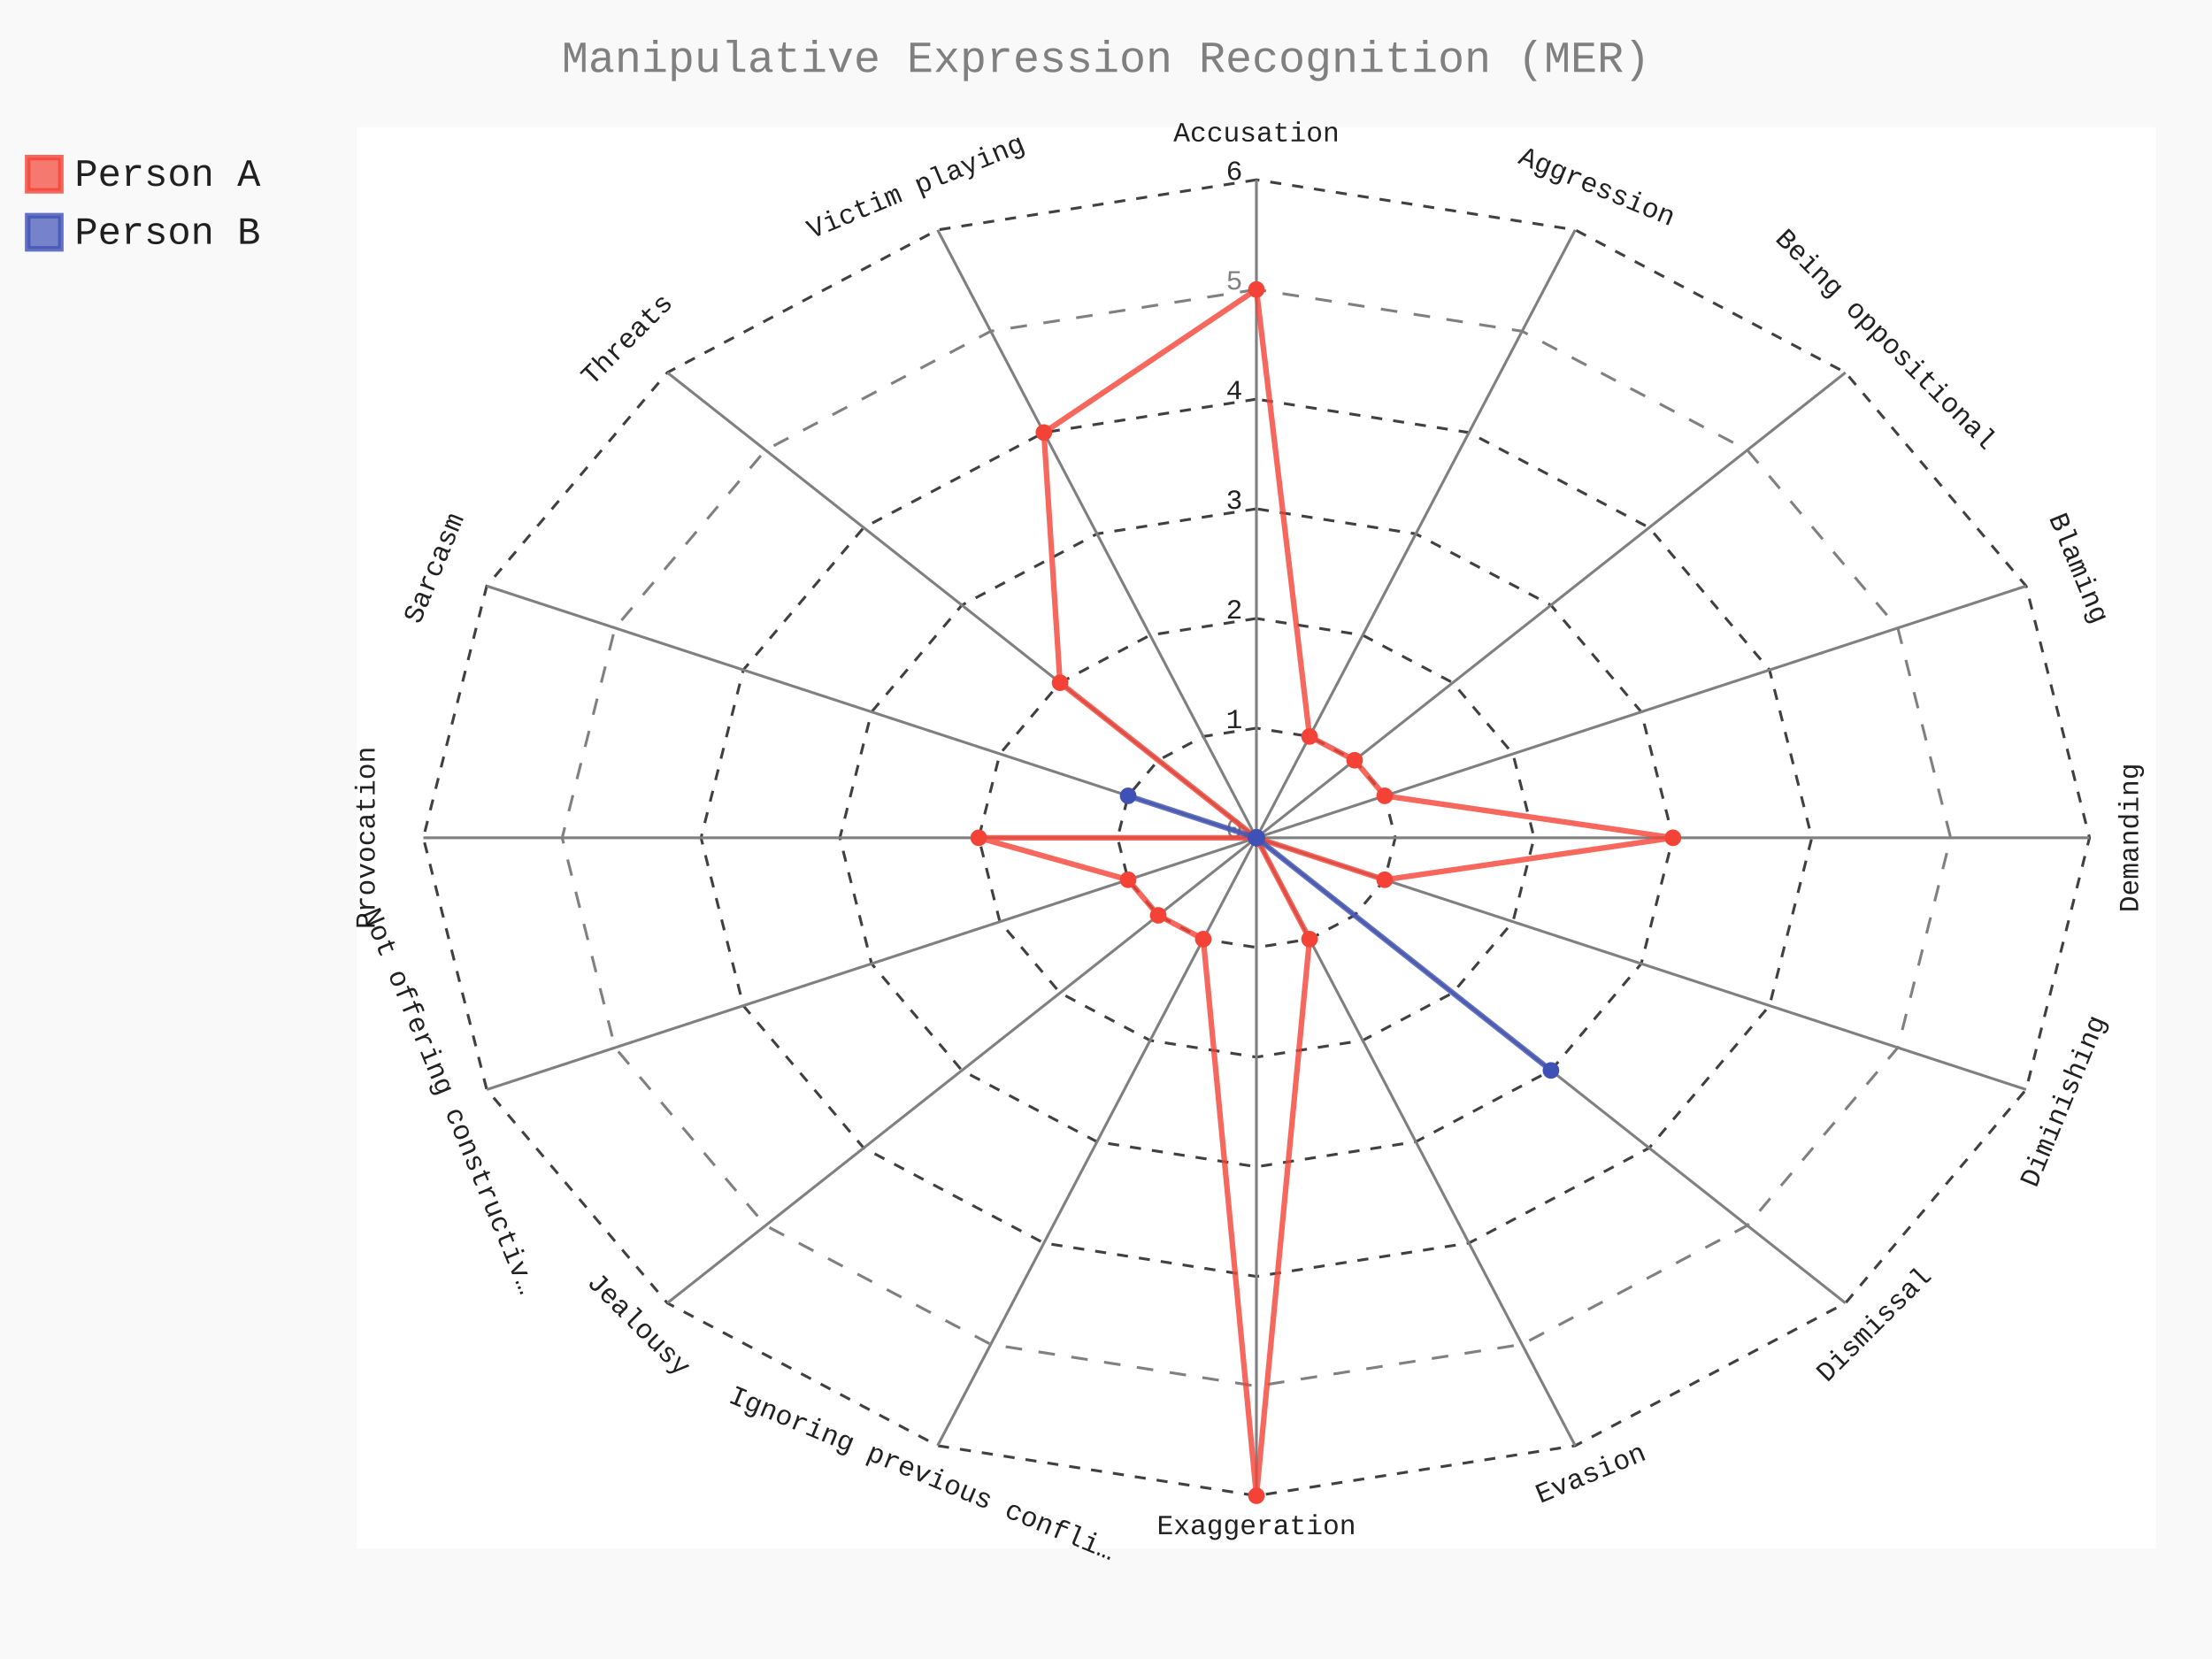
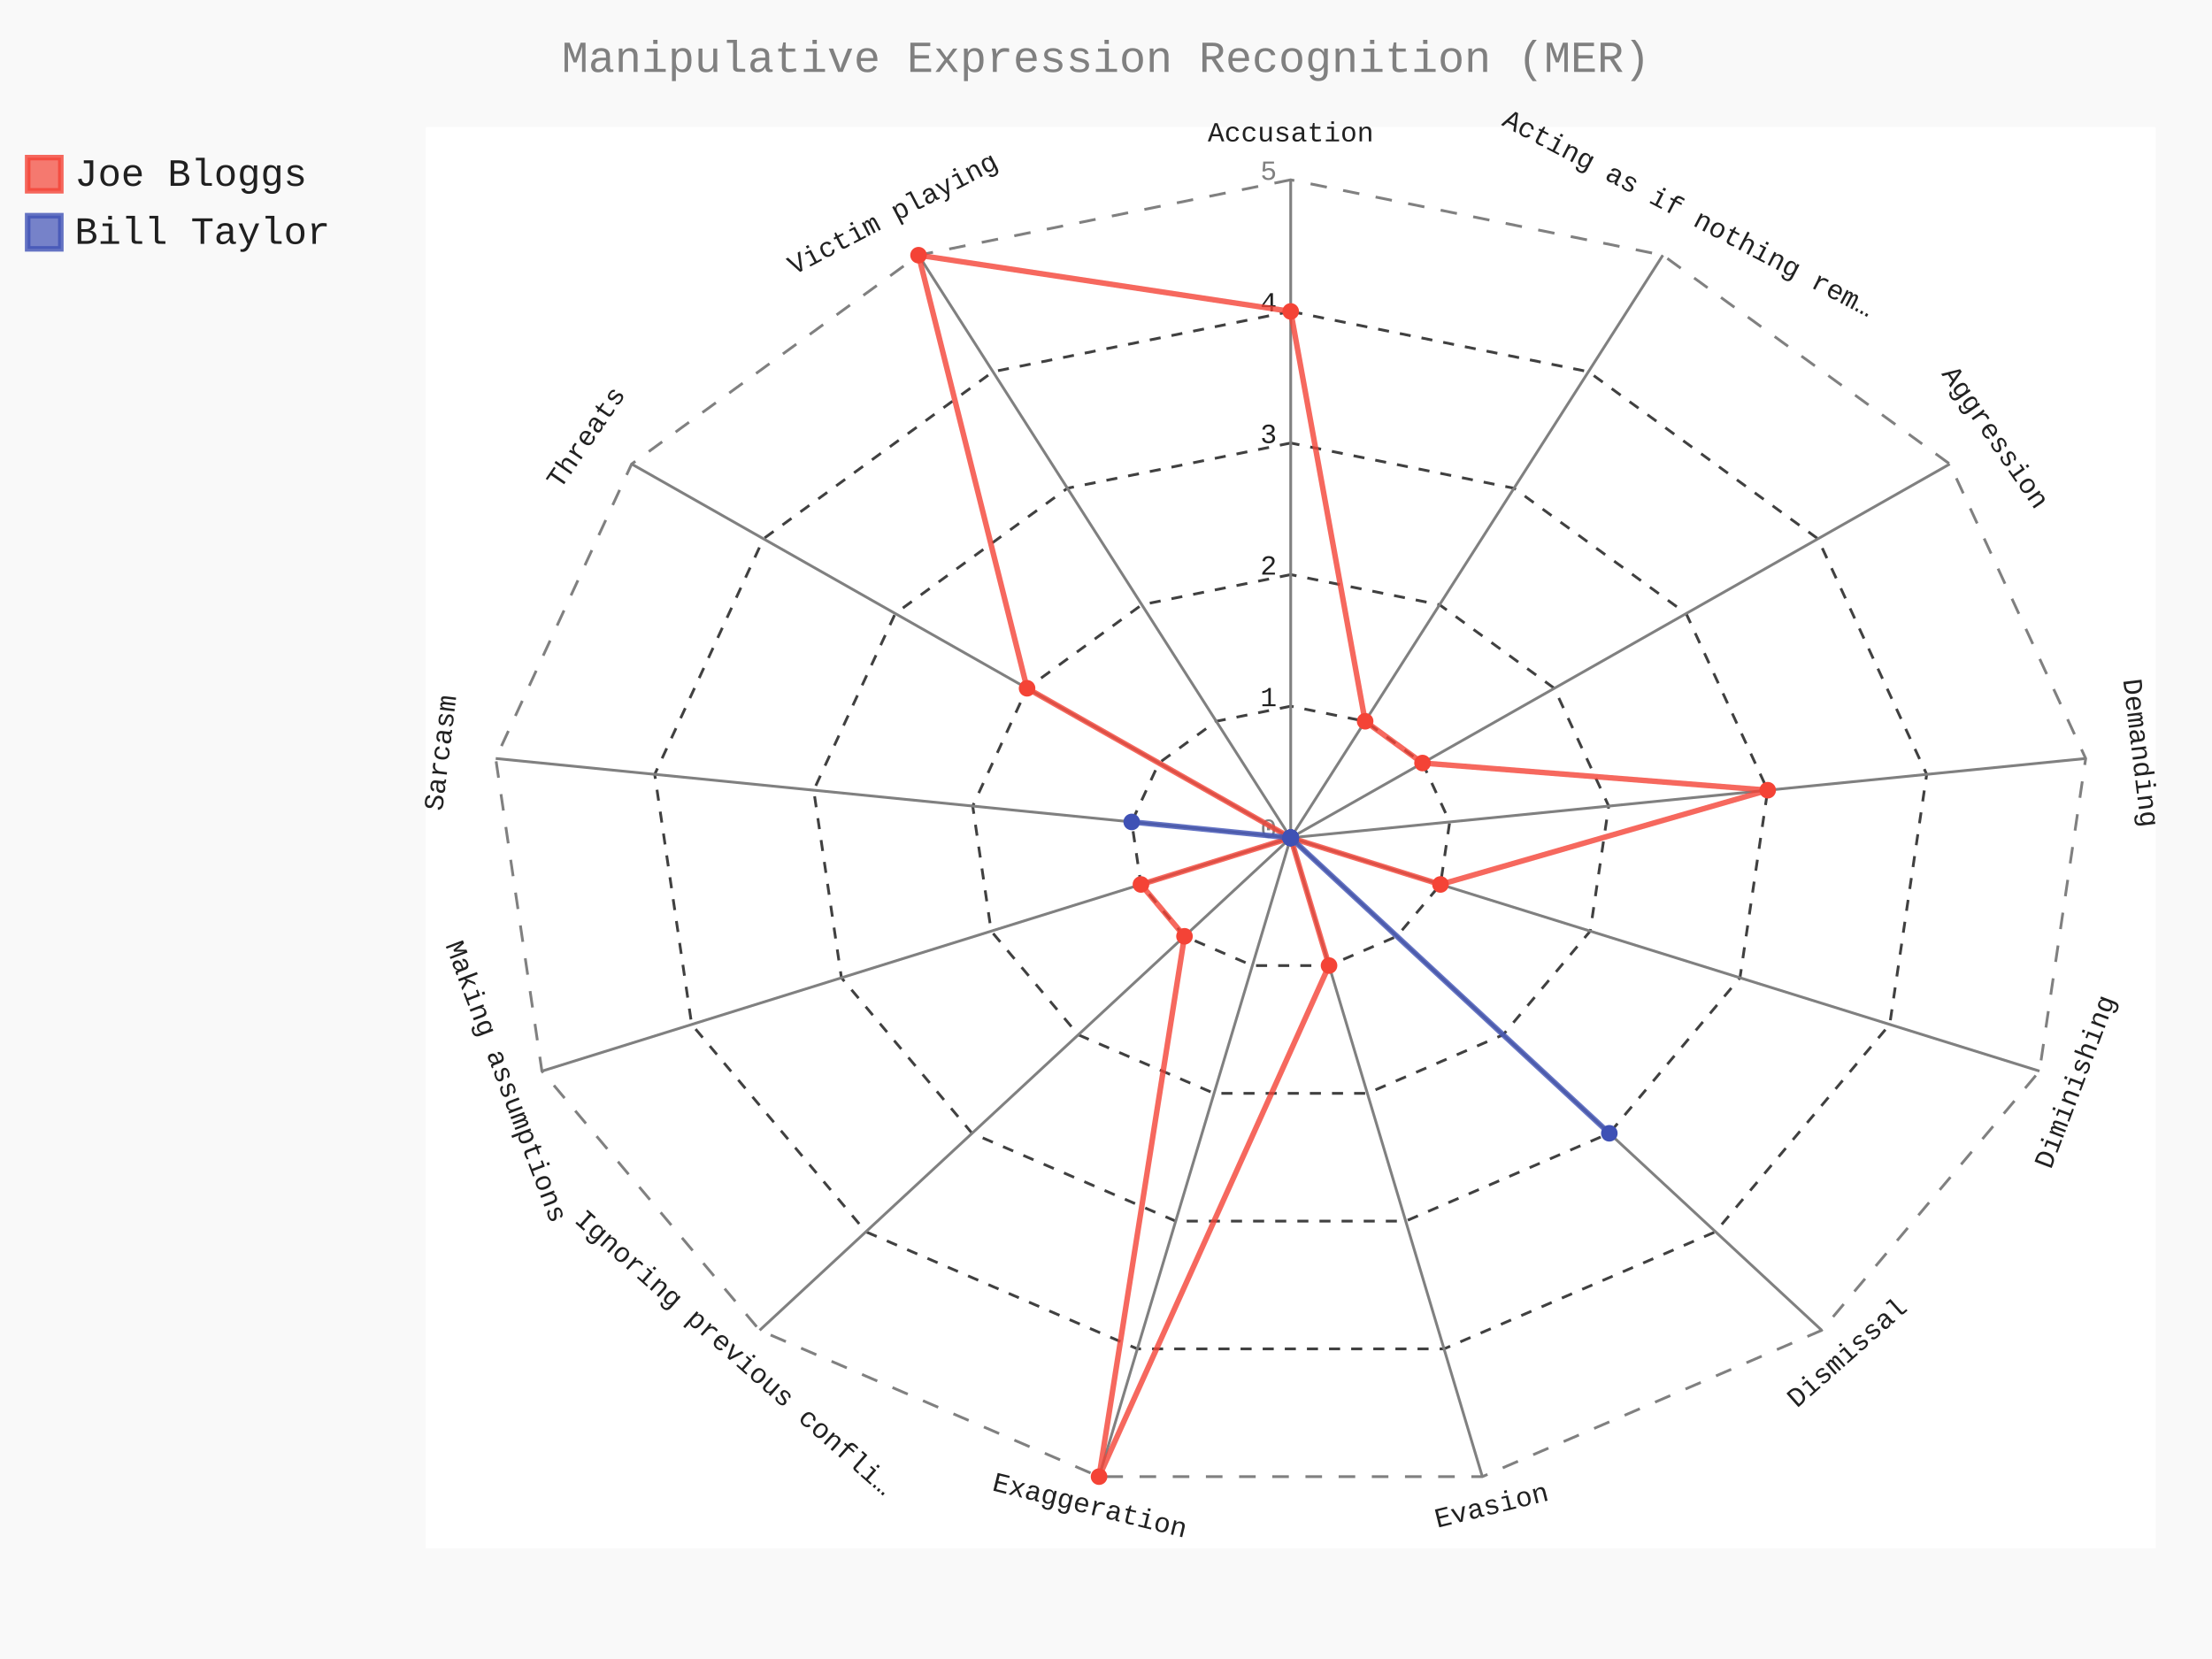
- <svg xmlns="http://www.w3.org/2000/svg" id="chart-43de54e4-aa08-4fe7-9c90-0f9bcd64c7e9" class="pygal-chart" viewBox="0 0 800 600">
+ <svg xmlns="http://www.w3.org/2000/svg" id="chart-0607314e-084f-4c92-95ad-5b0ebd0e3628" class="pygal-chart" viewBox="0 0 800 600">
  <defs>
-     <style type="text/css">#chart-43de54e4-aa08-4fe7-9c90-0f9bcd64c7e9{-webkit-user-select:none;-webkit-font-smoothing:antialiased;font-family:Consolas,"Liberation Mono",Menlo,Courier,monospace}#chart-43de54e4-aa08-4fe7-9c90-0f9bcd64c7e9 .title{font-family:Consolas,"Liberation Mono",Menlo,Courier,monospace;font-size:16px}#chart-43de54e4-aa08-4fe7-9c90-0f9bcd64c7e9 .legends .legend text{font-family:Consolas,"Liberation Mono",Menlo,Courier,monospace;font-size:14px}#chart-43de54e4-aa08-4fe7-9c90-0f9bcd64c7e9 .axis text{font-family:Consolas,"Liberation Mono",Menlo,Courier,monospace;font-size:10px}#chart-43de54e4-aa08-4fe7-9c90-0f9bcd64c7e9 .axis text.major{font-family:Consolas,"Liberation Mono",Menlo,Courier,monospace;font-size:10px}#chart-43de54e4-aa08-4fe7-9c90-0f9bcd64c7e9 .text-overlay text.value{font-family:Consolas,"Liberation Mono",Menlo,Courier,monospace;font-size:16px}#chart-43de54e4-aa08-4fe7-9c90-0f9bcd64c7e9 .text-overlay text.label{font-family:Consolas,"Liberation Mono",Menlo,Courier,monospace;font-size:10px}#chart-43de54e4-aa08-4fe7-9c90-0f9bcd64c7e9 .tooltip{font-family:Consolas,"Liberation Mono",Menlo,Courier,monospace;font-size:14px}#chart-43de54e4-aa08-4fe7-9c90-0f9bcd64c7e9 text.no_data{font-family:Consolas,"Liberation Mono",Menlo,Courier,monospace;font-size:64px}
- #chart-43de54e4-aa08-4fe7-9c90-0f9bcd64c7e9{background-color:rgba(249,249,249,1)}#chart-43de54e4-aa08-4fe7-9c90-0f9bcd64c7e9 path,#chart-43de54e4-aa08-4fe7-9c90-0f9bcd64c7e9 line,#chart-43de54e4-aa08-4fe7-9c90-0f9bcd64c7e9 rect,#chart-43de54e4-aa08-4fe7-9c90-0f9bcd64c7e9 circle{-webkit-transition:150ms;-moz-transition:150ms;transition:150ms}#chart-43de54e4-aa08-4fe7-9c90-0f9bcd64c7e9 .graph &gt; .background{fill:rgba(249,249,249,1)}#chart-43de54e4-aa08-4fe7-9c90-0f9bcd64c7e9 .plot &gt; .background{fill:rgba(255,255,255,1)}#chart-43de54e4-aa08-4fe7-9c90-0f9bcd64c7e9 .graph{fill:rgba(0,0,0,.87)}#chart-43de54e4-aa08-4fe7-9c90-0f9bcd64c7e9 text.no_data{fill:rgba(128,128,128,1)}#chart-43de54e4-aa08-4fe7-9c90-0f9bcd64c7e9 .title{fill:rgba(128,128,128,1)}#chart-43de54e4-aa08-4fe7-9c90-0f9bcd64c7e9 .legends .legend text{fill:rgba(0,0,0,.87)}#chart-43de54e4-aa08-4fe7-9c90-0f9bcd64c7e9 .legends .legend:hover text{fill:rgba(128,128,128,1)}#chart-43de54e4-aa08-4fe7-9c90-0f9bcd64c7e9 .axis .line{stroke:rgba(128,128,128,1)}#chart-43de54e4-aa08-4fe7-9c90-0f9bcd64c7e9 .axis .guide.line{stroke:rgba(0,0,0,.54)}#chart-43de54e4-aa08-4fe7-9c90-0f9bcd64c7e9 .axis .major.line{stroke:rgba(0,0,0,.87)}#chart-43de54e4-aa08-4fe7-9c90-0f9bcd64c7e9 .axis text.major{fill:rgba(128,128,128,1)}#chart-43de54e4-aa08-4fe7-9c90-0f9bcd64c7e9 .axis.y .guides:hover .guide.line,#chart-43de54e4-aa08-4fe7-9c90-0f9bcd64c7e9 .line-graph .axis.x .guides:hover .guide.line,#chart-43de54e4-aa08-4fe7-9c90-0f9bcd64c7e9 .stackedline-graph .axis.x .guides:hover .guide.line,#chart-43de54e4-aa08-4fe7-9c90-0f9bcd64c7e9 .xy-graph .axis.x .guides:hover .guide.line{stroke:rgba(128,128,128,1)}#chart-43de54e4-aa08-4fe7-9c90-0f9bcd64c7e9 .axis .guides:hover text{fill:rgba(128,128,128,1)}#chart-43de54e4-aa08-4fe7-9c90-0f9bcd64c7e9 .reactive{fill-opacity:.7;stroke-opacity:.8;stroke-width:2}#chart-43de54e4-aa08-4fe7-9c90-0f9bcd64c7e9 .ci{stroke:rgba(0,0,0,.87)}#chart-43de54e4-aa08-4fe7-9c90-0f9bcd64c7e9 .reactive.active,#chart-43de54e4-aa08-4fe7-9c90-0f9bcd64c7e9 .active .reactive{fill-opacity:.8;stroke-opacity:.9;stroke-width:4}#chart-43de54e4-aa08-4fe7-9c90-0f9bcd64c7e9 .ci .reactive.active{stroke-width:1.5}#chart-43de54e4-aa08-4fe7-9c90-0f9bcd64c7e9 .series text{fill:rgba(128,128,128,1)}#chart-43de54e4-aa08-4fe7-9c90-0f9bcd64c7e9 .tooltip rect{fill:rgba(255,255,255,1);stroke:rgba(128,128,128,1);-webkit-transition:opacity 150ms;-moz-transition:opacity 150ms;transition:opacity 150ms}#chart-43de54e4-aa08-4fe7-9c90-0f9bcd64c7e9 .tooltip .label{fill:rgba(0,0,0,.87)}#chart-43de54e4-aa08-4fe7-9c90-0f9bcd64c7e9 .tooltip .label{fill:rgba(0,0,0,.87)}#chart-43de54e4-aa08-4fe7-9c90-0f9bcd64c7e9 .tooltip .legend{font-size:.8em;fill:rgba(0,0,0,.54)}#chart-43de54e4-aa08-4fe7-9c90-0f9bcd64c7e9 .tooltip .x_label{font-size:.6em;fill:rgba(128,128,128,1)}#chart-43de54e4-aa08-4fe7-9c90-0f9bcd64c7e9 .tooltip .xlink{font-size:.5em;text-decoration:underline}#chart-43de54e4-aa08-4fe7-9c90-0f9bcd64c7e9 .tooltip .value{font-size:1.5em}#chart-43de54e4-aa08-4fe7-9c90-0f9bcd64c7e9 .bound{font-size:.5em}#chart-43de54e4-aa08-4fe7-9c90-0f9bcd64c7e9 .max-value{font-size:.75em;fill:rgba(0,0,0,.54)}#chart-43de54e4-aa08-4fe7-9c90-0f9bcd64c7e9 .map-element{fill:rgba(255,255,255,1);stroke:rgba(0,0,0,.54) !important}#chart-43de54e4-aa08-4fe7-9c90-0f9bcd64c7e9 .map-element .reactive{fill-opacity:inherit;stroke-opacity:inherit}#chart-43de54e4-aa08-4fe7-9c90-0f9bcd64c7e9 .color-0,#chart-43de54e4-aa08-4fe7-9c90-0f9bcd64c7e9 .color-0 a:visited{stroke:#F44336;fill:#F44336}#chart-43de54e4-aa08-4fe7-9c90-0f9bcd64c7e9 .color-1,#chart-43de54e4-aa08-4fe7-9c90-0f9bcd64c7e9 .color-1 a:visited{stroke:#3F51B5;fill:#3F51B5}#chart-43de54e4-aa08-4fe7-9c90-0f9bcd64c7e9 .text-overlay .color-0 text{fill:black}#chart-43de54e4-aa08-4fe7-9c90-0f9bcd64c7e9 .text-overlay .color-1 text{fill:black}
- #chart-43de54e4-aa08-4fe7-9c90-0f9bcd64c7e9 text.no_data{text-anchor:middle}#chart-43de54e4-aa08-4fe7-9c90-0f9bcd64c7e9 .guide.line{fill:none}#chart-43de54e4-aa08-4fe7-9c90-0f9bcd64c7e9 .centered{text-anchor:middle}#chart-43de54e4-aa08-4fe7-9c90-0f9bcd64c7e9 .title{text-anchor:middle}#chart-43de54e4-aa08-4fe7-9c90-0f9bcd64c7e9 .legends .legend text{fill-opacity:1}#chart-43de54e4-aa08-4fe7-9c90-0f9bcd64c7e9 .axis.x text{text-anchor:middle}#chart-43de54e4-aa08-4fe7-9c90-0f9bcd64c7e9 .axis.x:not(.web) text[transform]{text-anchor:start}#chart-43de54e4-aa08-4fe7-9c90-0f9bcd64c7e9 .axis.x:not(.web) text[transform].backwards{text-anchor:end}#chart-43de54e4-aa08-4fe7-9c90-0f9bcd64c7e9 .axis.y text{text-anchor:end}#chart-43de54e4-aa08-4fe7-9c90-0f9bcd64c7e9 .axis.y text[transform].backwards{text-anchor:start}#chart-43de54e4-aa08-4fe7-9c90-0f9bcd64c7e9 .axis.y2 text{text-anchor:start}#chart-43de54e4-aa08-4fe7-9c90-0f9bcd64c7e9 .axis.y2 text[transform].backwards{text-anchor:end}#chart-43de54e4-aa08-4fe7-9c90-0f9bcd64c7e9 .axis .guide.line{stroke-dasharray:4,4;stroke:#404040}#chart-43de54e4-aa08-4fe7-9c90-0f9bcd64c7e9 .axis .major.guide.line{stroke-dasharray:6,6;stroke:#808080}#chart-43de54e4-aa08-4fe7-9c90-0f9bcd64c7e9 .horizontal .axis.y .guide.line,#chart-43de54e4-aa08-4fe7-9c90-0f9bcd64c7e9 .horizontal .axis.y2 .guide.line,#chart-43de54e4-aa08-4fe7-9c90-0f9bcd64c7e9 .vertical .axis.x .guide.line{opacity:0}#chart-43de54e4-aa08-4fe7-9c90-0f9bcd64c7e9 .horizontal .axis.always_show .guide.line,#chart-43de54e4-aa08-4fe7-9c90-0f9bcd64c7e9 .vertical .axis.always_show .guide.line{opacity:1 !important}#chart-43de54e4-aa08-4fe7-9c90-0f9bcd64c7e9 .axis.y .guides:hover .guide.line,#chart-43de54e4-aa08-4fe7-9c90-0f9bcd64c7e9 .axis.y2 .guides:hover .guide.line,#chart-43de54e4-aa08-4fe7-9c90-0f9bcd64c7e9 .axis.x .guides:hover .guide.line{opacity:1}#chart-43de54e4-aa08-4fe7-9c90-0f9bcd64c7e9 .axis .guides:hover text{opacity:1}#chart-43de54e4-aa08-4fe7-9c90-0f9bcd64c7e9 .nofill{fill:none}#chart-43de54e4-aa08-4fe7-9c90-0f9bcd64c7e9 .subtle-fill{fill-opacity:.2}#chart-43de54e4-aa08-4fe7-9c90-0f9bcd64c7e9 .dot{stroke-width:1px;fill-opacity:1;stroke-opacity:1}#chart-43de54e4-aa08-4fe7-9c90-0f9bcd64c7e9 .dot.active{stroke-width:5px}#chart-43de54e4-aa08-4fe7-9c90-0f9bcd64c7e9 .dot.negative{fill:transparent}#chart-43de54e4-aa08-4fe7-9c90-0f9bcd64c7e9 text,#chart-43de54e4-aa08-4fe7-9c90-0f9bcd64c7e9 tspan{stroke:none !important}#chart-43de54e4-aa08-4fe7-9c90-0f9bcd64c7e9 .series text.active{opacity:1}#chart-43de54e4-aa08-4fe7-9c90-0f9bcd64c7e9 .tooltip rect{fill-opacity:.95;stroke-width:.5}#chart-43de54e4-aa08-4fe7-9c90-0f9bcd64c7e9 .tooltip text{fill-opacity:1}#chart-43de54e4-aa08-4fe7-9c90-0f9bcd64c7e9 .showable{visibility:hidden}#chart-43de54e4-aa08-4fe7-9c90-0f9bcd64c7e9 .showable.shown{visibility:visible}#chart-43de54e4-aa08-4fe7-9c90-0f9bcd64c7e9 .gauge-background{fill:rgba(229,229,229,1);stroke:none}#chart-43de54e4-aa08-4fe7-9c90-0f9bcd64c7e9 .bg-lines{stroke:rgba(249,249,249,1);stroke-width:2px}</style>
+     <style type="text/css">#chart-0607314e-084f-4c92-95ad-5b0ebd0e3628{-webkit-user-select:none;-webkit-font-smoothing:antialiased;font-family:Consolas,"Liberation Mono",Menlo,Courier,monospace}#chart-0607314e-084f-4c92-95ad-5b0ebd0e3628 .title{font-family:Consolas,"Liberation Mono",Menlo,Courier,monospace;font-size:16px}#chart-0607314e-084f-4c92-95ad-5b0ebd0e3628 .legends .legend text{font-family:Consolas,"Liberation Mono",Menlo,Courier,monospace;font-size:14px}#chart-0607314e-084f-4c92-95ad-5b0ebd0e3628 .axis text{font-family:Consolas,"Liberation Mono",Menlo,Courier,monospace;font-size:10px}#chart-0607314e-084f-4c92-95ad-5b0ebd0e3628 .axis text.major{font-family:Consolas,"Liberation Mono",Menlo,Courier,monospace;font-size:10px}#chart-0607314e-084f-4c92-95ad-5b0ebd0e3628 .text-overlay text.value{font-family:Consolas,"Liberation Mono",Menlo,Courier,monospace;font-size:16px}#chart-0607314e-084f-4c92-95ad-5b0ebd0e3628 .text-overlay text.label{font-family:Consolas,"Liberation Mono",Menlo,Courier,monospace;font-size:10px}#chart-0607314e-084f-4c92-95ad-5b0ebd0e3628 .tooltip{font-family:Consolas,"Liberation Mono",Menlo,Courier,monospace;font-size:14px}#chart-0607314e-084f-4c92-95ad-5b0ebd0e3628 text.no_data{font-family:Consolas,"Liberation Mono",Menlo,Courier,monospace;font-size:64px}
+ #chart-0607314e-084f-4c92-95ad-5b0ebd0e3628{background-color:rgba(249,249,249,1)}#chart-0607314e-084f-4c92-95ad-5b0ebd0e3628 path,#chart-0607314e-084f-4c92-95ad-5b0ebd0e3628 line,#chart-0607314e-084f-4c92-95ad-5b0ebd0e3628 rect,#chart-0607314e-084f-4c92-95ad-5b0ebd0e3628 circle{-webkit-transition:150ms;-moz-transition:150ms;transition:150ms}#chart-0607314e-084f-4c92-95ad-5b0ebd0e3628 .graph &gt; .background{fill:rgba(249,249,249,1)}#chart-0607314e-084f-4c92-95ad-5b0ebd0e3628 .plot &gt; .background{fill:rgba(255,255,255,1)}#chart-0607314e-084f-4c92-95ad-5b0ebd0e3628 .graph{fill:rgba(0,0,0,.87)}#chart-0607314e-084f-4c92-95ad-5b0ebd0e3628 text.no_data{fill:rgba(128,128,128,1)}#chart-0607314e-084f-4c92-95ad-5b0ebd0e3628 .title{fill:rgba(128,128,128,1)}#chart-0607314e-084f-4c92-95ad-5b0ebd0e3628 .legends .legend text{fill:rgba(0,0,0,.87)}#chart-0607314e-084f-4c92-95ad-5b0ebd0e3628 .legends .legend:hover text{fill:rgba(128,128,128,1)}#chart-0607314e-084f-4c92-95ad-5b0ebd0e3628 .axis .line{stroke:rgba(128,128,128,1)}#chart-0607314e-084f-4c92-95ad-5b0ebd0e3628 .axis .guide.line{stroke:rgba(0,0,0,.54)}#chart-0607314e-084f-4c92-95ad-5b0ebd0e3628 .axis .major.line{stroke:rgba(0,0,0,.87)}#chart-0607314e-084f-4c92-95ad-5b0ebd0e3628 .axis text.major{fill:rgba(128,128,128,1)}#chart-0607314e-084f-4c92-95ad-5b0ebd0e3628 .axis.y .guides:hover .guide.line,#chart-0607314e-084f-4c92-95ad-5b0ebd0e3628 .line-graph .axis.x .guides:hover .guide.line,#chart-0607314e-084f-4c92-95ad-5b0ebd0e3628 .stackedline-graph .axis.x .guides:hover .guide.line,#chart-0607314e-084f-4c92-95ad-5b0ebd0e3628 .xy-graph .axis.x .guides:hover .guide.line{stroke:rgba(128,128,128,1)}#chart-0607314e-084f-4c92-95ad-5b0ebd0e3628 .axis .guides:hover text{fill:rgba(128,128,128,1)}#chart-0607314e-084f-4c92-95ad-5b0ebd0e3628 .reactive{fill-opacity:.7;stroke-opacity:.8;stroke-width:2}#chart-0607314e-084f-4c92-95ad-5b0ebd0e3628 .ci{stroke:rgba(0,0,0,.87)}#chart-0607314e-084f-4c92-95ad-5b0ebd0e3628 .reactive.active,#chart-0607314e-084f-4c92-95ad-5b0ebd0e3628 .active .reactive{fill-opacity:.8;stroke-opacity:.9;stroke-width:4}#chart-0607314e-084f-4c92-95ad-5b0ebd0e3628 .ci .reactive.active{stroke-width:1.5}#chart-0607314e-084f-4c92-95ad-5b0ebd0e3628 .series text{fill:rgba(128,128,128,1)}#chart-0607314e-084f-4c92-95ad-5b0ebd0e3628 .tooltip rect{fill:rgba(255,255,255,1);stroke:rgba(128,128,128,1);-webkit-transition:opacity 150ms;-moz-transition:opacity 150ms;transition:opacity 150ms}#chart-0607314e-084f-4c92-95ad-5b0ebd0e3628 .tooltip .label{fill:rgba(0,0,0,.87)}#chart-0607314e-084f-4c92-95ad-5b0ebd0e3628 .tooltip .label{fill:rgba(0,0,0,.87)}#chart-0607314e-084f-4c92-95ad-5b0ebd0e3628 .tooltip .legend{font-size:.8em;fill:rgba(0,0,0,.54)}#chart-0607314e-084f-4c92-95ad-5b0ebd0e3628 .tooltip .x_label{font-size:.6em;fill:rgba(128,128,128,1)}#chart-0607314e-084f-4c92-95ad-5b0ebd0e3628 .tooltip .xlink{font-size:.5em;text-decoration:underline}#chart-0607314e-084f-4c92-95ad-5b0ebd0e3628 .tooltip .value{font-size:1.5em}#chart-0607314e-084f-4c92-95ad-5b0ebd0e3628 .bound{font-size:.5em}#chart-0607314e-084f-4c92-95ad-5b0ebd0e3628 .max-value{font-size:.75em;fill:rgba(0,0,0,.54)}#chart-0607314e-084f-4c92-95ad-5b0ebd0e3628 .map-element{fill:rgba(255,255,255,1);stroke:rgba(0,0,0,.54) !important}#chart-0607314e-084f-4c92-95ad-5b0ebd0e3628 .map-element .reactive{fill-opacity:inherit;stroke-opacity:inherit}#chart-0607314e-084f-4c92-95ad-5b0ebd0e3628 .color-0,#chart-0607314e-084f-4c92-95ad-5b0ebd0e3628 .color-0 a:visited{stroke:#F44336;fill:#F44336}#chart-0607314e-084f-4c92-95ad-5b0ebd0e3628 .color-1,#chart-0607314e-084f-4c92-95ad-5b0ebd0e3628 .color-1 a:visited{stroke:#3F51B5;fill:#3F51B5}#chart-0607314e-084f-4c92-95ad-5b0ebd0e3628 .text-overlay .color-0 text{fill:black}#chart-0607314e-084f-4c92-95ad-5b0ebd0e3628 .text-overlay .color-1 text{fill:black}
+ #chart-0607314e-084f-4c92-95ad-5b0ebd0e3628 text.no_data{text-anchor:middle}#chart-0607314e-084f-4c92-95ad-5b0ebd0e3628 .guide.line{fill:none}#chart-0607314e-084f-4c92-95ad-5b0ebd0e3628 .centered{text-anchor:middle}#chart-0607314e-084f-4c92-95ad-5b0ebd0e3628 .title{text-anchor:middle}#chart-0607314e-084f-4c92-95ad-5b0ebd0e3628 .legends .legend text{fill-opacity:1}#chart-0607314e-084f-4c92-95ad-5b0ebd0e3628 .axis.x text{text-anchor:middle}#chart-0607314e-084f-4c92-95ad-5b0ebd0e3628 .axis.x:not(.web) text[transform]{text-anchor:start}#chart-0607314e-084f-4c92-95ad-5b0ebd0e3628 .axis.x:not(.web) text[transform].backwards{text-anchor:end}#chart-0607314e-084f-4c92-95ad-5b0ebd0e3628 .axis.y text{text-anchor:end}#chart-0607314e-084f-4c92-95ad-5b0ebd0e3628 .axis.y text[transform].backwards{text-anchor:start}#chart-0607314e-084f-4c92-95ad-5b0ebd0e3628 .axis.y2 text{text-anchor:start}#chart-0607314e-084f-4c92-95ad-5b0ebd0e3628 .axis.y2 text[transform].backwards{text-anchor:end}#chart-0607314e-084f-4c92-95ad-5b0ebd0e3628 .axis .guide.line{stroke-dasharray:4,4;stroke:#404040}#chart-0607314e-084f-4c92-95ad-5b0ebd0e3628 .axis .major.guide.line{stroke-dasharray:6,6;stroke:#808080}#chart-0607314e-084f-4c92-95ad-5b0ebd0e3628 .horizontal .axis.y .guide.line,#chart-0607314e-084f-4c92-95ad-5b0ebd0e3628 .horizontal .axis.y2 .guide.line,#chart-0607314e-084f-4c92-95ad-5b0ebd0e3628 .vertical .axis.x .guide.line{opacity:0}#chart-0607314e-084f-4c92-95ad-5b0ebd0e3628 .horizontal .axis.always_show .guide.line,#chart-0607314e-084f-4c92-95ad-5b0ebd0e3628 .vertical .axis.always_show .guide.line{opacity:1 !important}#chart-0607314e-084f-4c92-95ad-5b0ebd0e3628 .axis.y .guides:hover .guide.line,#chart-0607314e-084f-4c92-95ad-5b0ebd0e3628 .axis.y2 .guides:hover .guide.line,#chart-0607314e-084f-4c92-95ad-5b0ebd0e3628 .axis.x .guides:hover .guide.line{opacity:1}#chart-0607314e-084f-4c92-95ad-5b0ebd0e3628 .axis .guides:hover text{opacity:1}#chart-0607314e-084f-4c92-95ad-5b0ebd0e3628 .nofill{fill:none}#chart-0607314e-084f-4c92-95ad-5b0ebd0e3628 .subtle-fill{fill-opacity:.2}#chart-0607314e-084f-4c92-95ad-5b0ebd0e3628 .dot{stroke-width:1px;fill-opacity:1;stroke-opacity:1}#chart-0607314e-084f-4c92-95ad-5b0ebd0e3628 .dot.active{stroke-width:5px}#chart-0607314e-084f-4c92-95ad-5b0ebd0e3628 .dot.negative{fill:transparent}#chart-0607314e-084f-4c92-95ad-5b0ebd0e3628 text,#chart-0607314e-084f-4c92-95ad-5b0ebd0e3628 tspan{stroke:none !important}#chart-0607314e-084f-4c92-95ad-5b0ebd0e3628 .series text.active{opacity:1}#chart-0607314e-084f-4c92-95ad-5b0ebd0e3628 .tooltip rect{fill-opacity:.95;stroke-width:.5}#chart-0607314e-084f-4c92-95ad-5b0ebd0e3628 .tooltip text{fill-opacity:1}#chart-0607314e-084f-4c92-95ad-5b0ebd0e3628 .showable{visibility:hidden}#chart-0607314e-084f-4c92-95ad-5b0ebd0e3628 .showable.shown{visibility:visible}#chart-0607314e-084f-4c92-95ad-5b0ebd0e3628 .gauge-background{fill:rgba(229,229,229,1);stroke:none}#chart-0607314e-084f-4c92-95ad-5b0ebd0e3628 .bg-lines{stroke:rgba(249,249,249,1);stroke-width:2px}</style>
  </defs>
  <g class="graph radar-graph vertical">
    <rect x="0" y="0" width="800" height="600" class="background" />
-     <g transform="translate(129, 46)" class="plot">
-       <rect x="0" y="0" width="650.8" height="514" class="background" />
+     <g transform="translate(154, 46)" class="plot">
+       <rect x="0" y="0" width="625.6" height="514" class="background" />
      <g class="axis y web">
        <g class="guides">
-           <path d="M325.4 19.037 L210.099 37.151 112.351 88.735 47.039 165.936 24.104 257 47.039 348.064 112.351 425.265 210.099 476.849 325.4 494.963 440.701 476.849 538.449 425.265 603.761 348.064 626.696 257 603.761 165.936 538.449 88.735 440.701 37.151 325.4 19.037 Z" class="guide line" />
-           <text x="320.4" y="19.037" class="">6</text>
-         </g>
-         <g class="guides">
-           <path d="M325.4 58.698 L229.316 73.792 147.859 116.779 93.432 181.113 74.32 257 93.432 332.887 147.859 397.221 229.316 440.208 325.4 455.302 421.484 440.208 502.941 397.221 557.368 332.887 576.48 257 557.368 181.113 502.941 116.779 421.484 73.792 325.4 58.698 Z" class="major guide line" />
-           <text x="320.4" y="58.698" class="major">5</text>
-         </g>
-         <g class="guides">
-           <path d="M325.4 98.358 L248.533 110.434 183.368 144.823 139.826 196.29 124.536 257 139.826 317.71 183.368 369.177 248.533 403.566 325.4 415.642 402.267 403.566 467.432 369.177 510.974 317.71 526.264 257 510.974 196.29 467.432 144.823 402.267 110.434 325.4 98.358 Z" class="guide line" />
-           <text x="320.4" y="98.358" class="">4</text>
-         </g>
-         <g class="guides">
-           <path d="M325.4 138.019 L267.749 147.075 218.876 172.867 186.219 211.468 174.752 257 186.219 302.532 218.876 341.133 267.749 366.925 325.4 375.981 383.051 366.925 431.924 341.133 464.581 302.532 476.048 257 464.581 211.468 431.924 172.867 383.051 147.075 325.4 138.019 Z" class="guide line" />
-           <text x="320.4" y="138.019" class="">3</text>
-         </g>
-         <g class="guides">
-           <path d="M325.4 177.679 L286.966 183.717 254.384 200.912 232.613 226.645 224.968 257 232.613 287.355 254.384 313.088 286.966 330.283 325.4 336.321 363.834 330.283 396.416 313.088 418.187 287.355 425.832 257 418.187 226.645 396.416 200.912 363.834 183.717 325.4 177.679 Z" class="guide line" />
-           <text x="320.4" y="177.679" class="">2</text>
-         </g>
-         <g class="guides">
-           <path d="M325.4 217.34 L306.183 220.358 289.892 228.956 279.006 241.823 275.184 257 279.006 272.177 289.892 285.044 306.183 293.642 325.4 296.66 344.617 293.642 360.908 285.044 371.794 272.177 375.616 257 371.794 241.823 360.908 228.956 344.617 220.358 325.4 217.34 Z" class="guide line" />
-           <text x="320.4" y="217.34" class="">1</text>
-         </g>
-         <g class="guides">
-           <path d="M325.4 257 L325.4 257 325.4 257 325.4 257 325.4 257 325.4 257 325.4 257 325.4 257 325.4 257 325.4 257 325.4 257 325.4 257 325.4 257 325.4 257 325.4 257 325.4 257 325.4 257 Z" class="major guide line" />
-           <text x="320.4" y="257.0" class="major">0</text>
+           <path d="M312.8 19.037 L178.202 46.294 74.439 121.822 25.282 228.317 41.992 341.383 120.74 435.118 243.487 488.048 382.113 488.048 504.86 435.118 583.608 341.383 600.318 228.317 551.161 121.822 447.398 46.294 312.8 19.037 Z" class="major guide line" />
+           <text x="307.8" y="19.037" class="major">5</text>
+         </g>
+         <g class="guides">
+           <path d="M312.8 66.63 L205.122 88.435 122.112 148.857 82.786 234.053 96.153 324.506 159.152 399.494 257.35 441.839 368.25 441.839 466.448 399.494 529.447 324.506 542.814 234.053 503.488 148.857 420.478 88.435 312.8 66.63 Z" class="guide line" />
+           <text x="307.8" y="66.63" class="">4</text>
+         </g>
+         <g class="guides">
+           <path d="M312.8 114.222 L232.041 130.577 169.784 175.893 140.289 239.79 150.315 307.63 197.564 363.871 271.212 395.629 354.388 395.629 428.036 363.871 475.285 307.63 485.311 239.79 455.816 175.893 393.559 130.577 312.8 114.222 Z" class="guide line" />
+           <text x="307.8" y="114.222" class="">3</text>
+         </g>
+         <g class="guides">
+           <path d="M312.8 161.815 L258.961 172.718 217.456 202.929 197.793 245.527 204.477 290.753 235.976 328.247 285.075 349.419 340.525 349.419 389.624 328.247 421.123 290.753 427.807 245.527 408.144 202.929 366.639 172.718 312.8 161.815 Z" class="guide line" />
+           <text x="307.8" y="161.815" class="">2</text>
+         </g>
+         <g class="guides">
+           <path d="M312.8 209.407 L285.88 214.859 265.128 229.964 255.296 251.263 258.638 273.877 274.388 292.624 298.937 303.21 326.663 303.21 351.212 292.624 366.962 273.877 370.304 251.263 360.472 229.964 339.72 214.859 312.8 209.407 Z" class="guide line" />
+           <text x="307.8" y="209.407" class="">1</text>
+         </g>
+         <g class="guides">
+           <path d="M312.8 257 L312.8 257 312.8 257 312.8 257 312.8 257 312.8 257 312.8 257 312.8 257 312.8 257 312.8 257 312.8 257 312.8 257 312.8 257 312.8 257 Z" class="major guide line" />
+           <text x="307.8" y="257.0" class="major">0</text>
        </g>
      </g>
      <g class="axis x web">
        <g class="guides">
-           <path d="M325.4 257 L325.4 19.037" class="line" />
-           <text x="325.4" y="5.14" class="" transform="rotate(0 325.4 5.14)">Accusation</text>
-         </g>
-         <g class="guides">
-           <path d="M325.4 257 L210.099 37.151" class="line" />
-           <text x="203.365" y="24.312" class="" transform="rotate(-22.5 203.3653 24.3117)">Victim playing</text>
-         </g>
-         <g class="guides">
-           <path d="M325.4 257 L112.351 88.735" class="line" />
-           <text x="99.909" y="78.908" class="" transform="rotate(-45 99.9093 78.90809)">Threats</text>
-         </g>
-         <g class="guides">
-           <path d="M325.4 257 L47.039 165.936" class="line" />
-           <text x="30.782" y="160.617" class="" transform="rotate(-67.5 30.78221 160.6174)">Sarcasm</text>
-         </g>
-         <g class="guides">
-           <path d="M325.4 257 L24.104 257" class="line" />
-           <text x="6.508" y="257" class="" transform="rotate(-90 6.508 257)">Provocation</text>
-         </g>
-         <g class="guides">
-           <path d="M325.4 257 L47.039 348.064" class="line" />
-           <text x="30.782" y="353.383" class="" transform="rotate(-292.5 30.78221 353.3826)">Not offering constructiv…</text>
-         </g>
-         <g class="guides">
-           <path d="M325.4 257 L112.351 425.265" class="line" />
-           <text x="99.909" y="435.092" class="" transform="rotate(-315 99.9093 435.0919)">Jealousy</text>
-         </g>
-         <g class="guides">
-           <path d="M325.4 257 L210.099 476.849" class="line" />
-           <text x="203.365" y="489.688" class="" transform="rotate(-337.5 203.3653 489.6883)">Ignoring previous confli…</text>
-         </g>
-         <g class="guides">
-           <path d="M325.4 257 L325.4 494.963" class="line" />
-           <text x="325.4" y="508.86" class="" transform="rotate(-360 325.4 508.86)">Exaggeration</text>
-         </g>
-         <g class="guides">
-           <path d="M325.4 257 L440.701 476.849" class="line" />
-           <text x="447.435" y="489.688" class="" transform="rotate(-382.5 447.4347 489.6883)">Evasion</text>
-         </g>
-         <g class="guides">
-           <path d="M325.4 257 L538.449 425.265" class="line" />
-           <text x="550.891" y="435.092" class="" transform="rotate(-405 550.8907 435.0919)">Dismissal</text>
-         </g>
-         <g class="guides">
-           <path d="M325.4 257 L603.761 348.064" class="line" />
-           <text x="620.018" y="353.383" class="" transform="rotate(-427.5 620.0178 353.3826)">Diminishing</text>
-         </g>
-         <g class="guides">
-           <path d="M325.4 257 L626.696 257" class="line" />
-           <text x="644.292" y="257" class="" transform="rotate(-450 644.292 257)">Demanding</text>
-         </g>
-         <g class="guides">
-           <path d="M325.4 257 L603.761 165.936" class="line" />
-           <text x="620.018" y="160.617" class="" transform="rotate(-292.5 620.0178 160.6174)">Blaming</text>
-         </g>
-         <g class="guides">
-           <path d="M325.4 257 L538.449 88.735" class="line" />
-           <text x="550.891" y="78.908" class="" transform="rotate(-315 550.8907 78.90809)">Being oppositional</text>
-         </g>
-         <g class="guides">
-           <path d="M325.4 257 L440.701 37.151" class="line" />
-           <text x="447.435" y="24.312" class="" transform="rotate(-337.5 447.4347 24.3117)">Aggression</text>
+           <path d="M312.8 257 L312.8 19.037" class="line" />
+           <text x="312.8" y="5.14" class="" transform="rotate(0 312.8 5.14)">Accusation</text>
+         </g>
+         <g class="guides">
+           <path d="M312.8 257 L178.202 46.294" class="line" />
+           <text x="170.342" y="33.989" class="" transform="rotate(-27.69231 170.3419 33.98904)">Victim playing</text>
+         </g>
+         <g class="guides">
+           <path d="M312.8 257 L74.439 121.822" class="line" />
+           <text x="60.519" y="113.927" class="" transform="rotate(-55.38461 60.51923 113.9272)">Threats</text>
+         </g>
+         <g class="guides">
+           <path d="M312.8 257 L25.282 228.317" class="line" />
+           <text x="8.491" y="226.642" class="" transform="rotate(-83.07692 8.491051 226.6416)">Sarcasm</text>
+         </g>
+         <g class="guides">
+           <path d="M312.8 257 L41.992 341.383" class="line" />
+           <text x="26.176" y="346.311" class="" transform="rotate(-290.7692 26.17638 346.3108)">Making assumptions</text>
+         </g>
+         <g class="guides">
+           <path d="M312.8 257 L120.74 435.118" class="line" />
+           <text x="109.524" y="445.52" class="" transform="rotate(-318.4615 109.5237 445.5199)">Ignoring previous confli…</text>
+         </g>
+         <g class="guides">
+           <path d="M312.8 257 L243.487 488.048" class="line" />
+           <text x="239.439" y="501.541" class="" transform="rotate(-346.1538 239.4392 501.5414)">Exaggeration</text>
+         </g>
+         <g class="guides">
+           <path d="M312.8 257 L382.113 488.048" class="line" />
+           <text x="386.161" y="501.541" class="" transform="rotate(-373.8462 386.1608 501.5414)">Evasion</text>
+         </g>
+         <g class="guides">
+           <path d="M312.8 257 L504.86 435.118" class="line" />
+           <text x="516.076" y="445.52" class="" transform="rotate(-401.5385 516.0763 445.5199)">Dismissal</text>
+         </g>
+         <g class="guides">
+           <path d="M312.8 257 L583.608 341.383" class="line" />
+           <text x="599.424" y="346.311" class="" transform="rotate(-429.2308 599.4236 346.3108)">Diminishing</text>
+         </g>
+         <g class="guides">
+           <path d="M312.8 257 L600.318 228.317" class="line" />
+           <text x="617.109" y="226.642" class="" transform="rotate(-276.9231 617.1089 226.6416)">Demanding</text>
+         </g>
+         <g class="guides">
+           <path d="M312.8 257 L551.161 121.822" class="line" />
+           <text x="565.081" y="113.927" class="" transform="rotate(-304.6154 565.0808 113.9272)">Aggression</text>
+         </g>
+         <g class="guides">
+           <path d="M312.8 257 L447.398 46.294" class="line" />
+           <text x="455.258" y="33.989" class="" transform="rotate(-332.3077 455.2581 33.98904)">Acting as if nothing rem…</text>
        </g>
      </g>
      <g class="series serie-0 color-0">
-         <path d="M325.4 58.698 L248.533 110.434 254.384 200.912 325.4 257 224.968 257 279.006 272.177 289.892 285.044 306.183 293.642 325.4 494.963 344.617 293.642 325.4 257 371.794 272.177 476.048 257 371.794 241.823 360.908 228.956 344.617 220.358 Z" class="line reactive nofill" />
+         <path d="M312.8 66.63 L178.202 46.294 217.456 202.929 312.8 257 258.638 273.877 274.388 292.624 243.487 488.048 326.663 303.21 312.8 257 366.962 273.877 485.311 239.79 360.472 229.964 339.72 214.859 Z" class="line reactive nofill" />
      </g>
      <g class="series serie-1 color-1">
-         <path d="M325.4 257 L325.4 257 325.4 257 279.006 241.823 325.4 257 325.4 257 325.4 257 325.4 257 325.4 257 325.4 257 431.924 341.133 325.4 257 325.4 257 325.4 257 325.4 257 325.4 257 Z" class="line reactive nofill" />
+         <path d="M312.8 257 L312.8 257 312.8 257 255.296 251.263 312.8 257 312.8 257 312.8 257 312.8 257 428.036 363.871 312.8 257 312.8 257 312.8 257 312.8 257 Z" class="line reactive nofill" />
      </g>
    </g>
    <g class="titles">
      <text x="400.0" y="26" class="title plot_title">Manipulative Expression Recognition (MER)</text>
    </g>
-     <g transform="translate(129, 46)" class="plot overlay">
+     <g transform="translate(154, 46)" class="plot overlay">
      <g class="series serie-0 color-0">
        <g class="dots">
-           <circle cx="325.4" cy="58.698" r="2.5" class="dot reactive tooltip-trigger" />
-         </g>
-         <g class="dots">
-           <circle cx="248.533" cy="110.434" r="2.5" class="dot reactive tooltip-trigger" />
-         </g>
-         <g class="dots">
-           <circle cx="254.384" cy="200.912" r="2.5" class="dot reactive tooltip-trigger" />
-         </g>
-         <g class="dots">
-           <circle cx="325.4" cy="257.0" r="2.5" class="dot reactive tooltip-trigger" />
-         </g>
-         <g class="dots">
-           <circle cx="224.968" cy="257.0" r="2.5" class="dot reactive tooltip-trigger" />
-         </g>
-         <g class="dots">
-           <circle cx="279.006" cy="272.177" r="2.5" class="dot reactive tooltip-trigger" />
-         </g>
-         <g class="dots">
-           <circle cx="289.892" cy="285.044" r="2.5" class="dot reactive tooltip-trigger" />
-         </g>
-         <g class="dots">
-           <circle cx="306.183" cy="293.642" r="2.5" class="dot reactive tooltip-trigger" />
-         </g>
-         <g class="dots">
-           <circle cx="325.4" cy="494.963" r="2.5" class="dot reactive tooltip-trigger" />
-         </g>
-         <g class="dots">
-           <circle cx="344.617" cy="293.642" r="2.5" class="dot reactive tooltip-trigger" />
-         </g>
-         <g class="dots">
-           <circle cx="325.4" cy="257.0" r="2.5" class="dot reactive tooltip-trigger" />
-         </g>
-         <g class="dots">
-           <circle cx="371.794" cy="272.177" r="2.5" class="dot reactive tooltip-trigger" />
-         </g>
-         <g class="dots">
-           <circle cx="476.048" cy="257" r="2.5" class="dot reactive tooltip-trigger" />
-         </g>
-         <g class="dots">
-           <circle cx="371.794" cy="241.823" r="2.5" class="dot reactive tooltip-trigger" />
-         </g>
-         <g class="dots">
-           <circle cx="360.908" cy="228.956" r="2.5" class="dot reactive tooltip-trigger" />
-         </g>
-         <g class="dots">
-           <circle cx="344.617" cy="220.358" r="2.5" class="dot reactive tooltip-trigger" />
+           <circle cx="312.8" cy="66.63" r="2.5" class="dot reactive tooltip-trigger" />
+         </g>
+         <g class="dots">
+           <circle cx="178.202" cy="46.294" r="2.5" class="dot reactive tooltip-trigger" />
+         </g>
+         <g class="dots">
+           <circle cx="217.456" cy="202.929" r="2.5" class="dot reactive tooltip-trigger" />
+         </g>
+         <g class="dots">
+           <circle cx="312.8" cy="257.0" r="2.5" class="dot reactive tooltip-trigger" />
+         </g>
+         <g class="dots">
+           <circle cx="258.638" cy="273.877" r="2.5" class="dot reactive tooltip-trigger" />
+         </g>
+         <g class="dots">
+           <circle cx="274.388" cy="292.624" r="2.5" class="dot reactive tooltip-trigger" />
+         </g>
+         <g class="dots">
+           <circle cx="243.487" cy="488.048" r="2.5" class="dot reactive tooltip-trigger" />
+         </g>
+         <g class="dots">
+           <circle cx="326.663" cy="303.21" r="2.5" class="dot reactive tooltip-trigger" />
+         </g>
+         <g class="dots">
+           <circle cx="312.8" cy="257.0" r="2.5" class="dot reactive tooltip-trigger" />
+         </g>
+         <g class="dots">
+           <circle cx="366.962" cy="273.877" r="2.5" class="dot reactive tooltip-trigger" />
+         </g>
+         <g class="dots">
+           <circle cx="485.311" cy="239.79" r="2.5" class="dot reactive tooltip-trigger" />
+         </g>
+         <g class="dots">
+           <circle cx="360.472" cy="229.964" r="2.5" class="dot reactive tooltip-trigger" />
+         </g>
+         <g class="dots">
+           <circle cx="339.72" cy="214.859" r="2.5" class="dot reactive tooltip-trigger" />
        </g>
      </g>
      <g class="series serie-1 color-1">
        <g class="dots">
-           <circle cx="325.4" cy="257.0" r="2.5" class="dot reactive tooltip-trigger" />
-         </g>
-         <g class="dots">
-           <circle cx="325.4" cy="257.0" r="2.5" class="dot reactive tooltip-trigger" />
-         </g>
-         <g class="dots">
-           <circle cx="325.4" cy="257.0" r="2.5" class="dot reactive tooltip-trigger" />
-         </g>
-         <g class="dots">
-           <circle cx="279.006" cy="241.823" r="2.5" class="dot reactive tooltip-trigger" />
-         </g>
-         <g class="dots">
-           <circle cx="325.4" cy="257.0" r="2.5" class="dot reactive tooltip-trigger" />
-         </g>
-         <g class="dots">
-           <circle cx="325.4" cy="257.0" r="2.5" class="dot reactive tooltip-trigger" />
-         </g>
-         <g class="dots">
-           <circle cx="325.4" cy="257.0" r="2.5" class="dot reactive tooltip-trigger" />
-         </g>
-         <g class="dots">
-           <circle cx="325.4" cy="257.0" r="2.5" class="dot reactive tooltip-trigger" />
-         </g>
-         <g class="dots">
-           <circle cx="325.4" cy="257.0" r="2.5" class="dot reactive tooltip-trigger" />
-         </g>
-         <g class="dots">
-           <circle cx="325.4" cy="257.0" r="2.5" class="dot reactive tooltip-trigger" />
-         </g>
-         <g class="dots">
-           <circle cx="431.924" cy="341.133" r="2.5" class="dot reactive tooltip-trigger" />
-         </g>
-         <g class="dots">
-           <circle cx="325.4" cy="257.0" r="2.5" class="dot reactive tooltip-trigger" />
-         </g>
-         <g class="dots">
-           <circle cx="325.4" cy="257.0" r="2.5" class="dot reactive tooltip-trigger" />
-         </g>
-         <g class="dots">
-           <circle cx="325.4" cy="257.0" r="2.5" class="dot reactive tooltip-trigger" />
-         </g>
-         <g class="dots">
-           <circle cx="325.4" cy="257.0" r="2.5" class="dot reactive tooltip-trigger" />
-         </g>
-         <g class="dots">
-           <circle cx="325.4" cy="257.0" r="2.5" class="dot reactive tooltip-trigger" />
-         </g>
-       </g>
-     </g>
-     <g transform="translate(129, 46)" class="plot text-overlay">
+           <circle cx="312.8" cy="257.0" r="2.5" class="dot reactive tooltip-trigger" />
+         </g>
+         <g class="dots">
+           <circle cx="312.8" cy="257.0" r="2.5" class="dot reactive tooltip-trigger" />
+         </g>
+         <g class="dots">
+           <circle cx="312.8" cy="257.0" r="2.5" class="dot reactive tooltip-trigger" />
+         </g>
+         <g class="dots">
+           <circle cx="255.296" cy="251.263" r="2.5" class="dot reactive tooltip-trigger" />
+         </g>
+         <g class="dots">
+           <circle cx="312.8" cy="257.0" r="2.5" class="dot reactive tooltip-trigger" />
+         </g>
+         <g class="dots">
+           <circle cx="312.8" cy="257.0" r="2.5" class="dot reactive tooltip-trigger" />
+         </g>
+         <g class="dots">
+           <circle cx="312.8" cy="257.0" r="2.5" class="dot reactive tooltip-trigger" />
+         </g>
+         <g class="dots">
+           <circle cx="312.8" cy="257.0" r="2.5" class="dot reactive tooltip-trigger" />
+         </g>
+         <g class="dots">
+           <circle cx="428.036" cy="363.871" r="2.5" class="dot reactive tooltip-trigger" />
+         </g>
+         <g class="dots">
+           <circle cx="312.8" cy="257.0" r="2.5" class="dot reactive tooltip-trigger" />
+         </g>
+         <g class="dots">
+           <circle cx="312.8" cy="257.0" r="2.5" class="dot reactive tooltip-trigger" />
+         </g>
+         <g class="dots">
+           <circle cx="312.8" cy="257.0" r="2.5" class="dot reactive tooltip-trigger" />
+         </g>
+         <g class="dots">
+           <circle cx="312.8" cy="257.0" r="2.5" class="dot reactive tooltip-trigger" />
+         </g>
+       </g>
+     </g>
+     <g transform="translate(154, 46)" class="plot text-overlay">
      <g class="series serie-0 color-0" />
      <g class="series serie-1 color-1" />
    </g>
-     <g transform="translate(129, 46)" class="plot tooltip-overlay">
+     <g transform="translate(154, 46)" class="plot tooltip-overlay">
      <g transform="translate(0 0)" style="opacity: 0" class="tooltip">
        <rect rx="0" ry="0" width="0" height="0" class="tooltip-box" />
        <g class="text" />
      </g>
    </g>
    <g transform="translate(10, 56)" class="legends">
      <g id="activate-serie-0" class="legend reactive activate-serie">
        <rect x="0.0" y="1.0" width="12" height="12" class="color-0 reactive" />
-         <text x="17.0" y="11.2">Person A</text>
+         <text x="17.0" y="11.2">Joe Bloggs</text>
      </g>
      <g id="activate-serie-1" class="legend reactive activate-serie">
        <rect x="0.0" y="22.0" width="12" height="12" class="color-1 reactive" />
-         <text x="17.0" y="32.2">Person B</text>
+         <text x="17.0" y="32.2">Bill Taylor</text>
      </g>
    </g>
    <g transform="translate(790, 56)" class="legends" />
  </g>
</svg>
